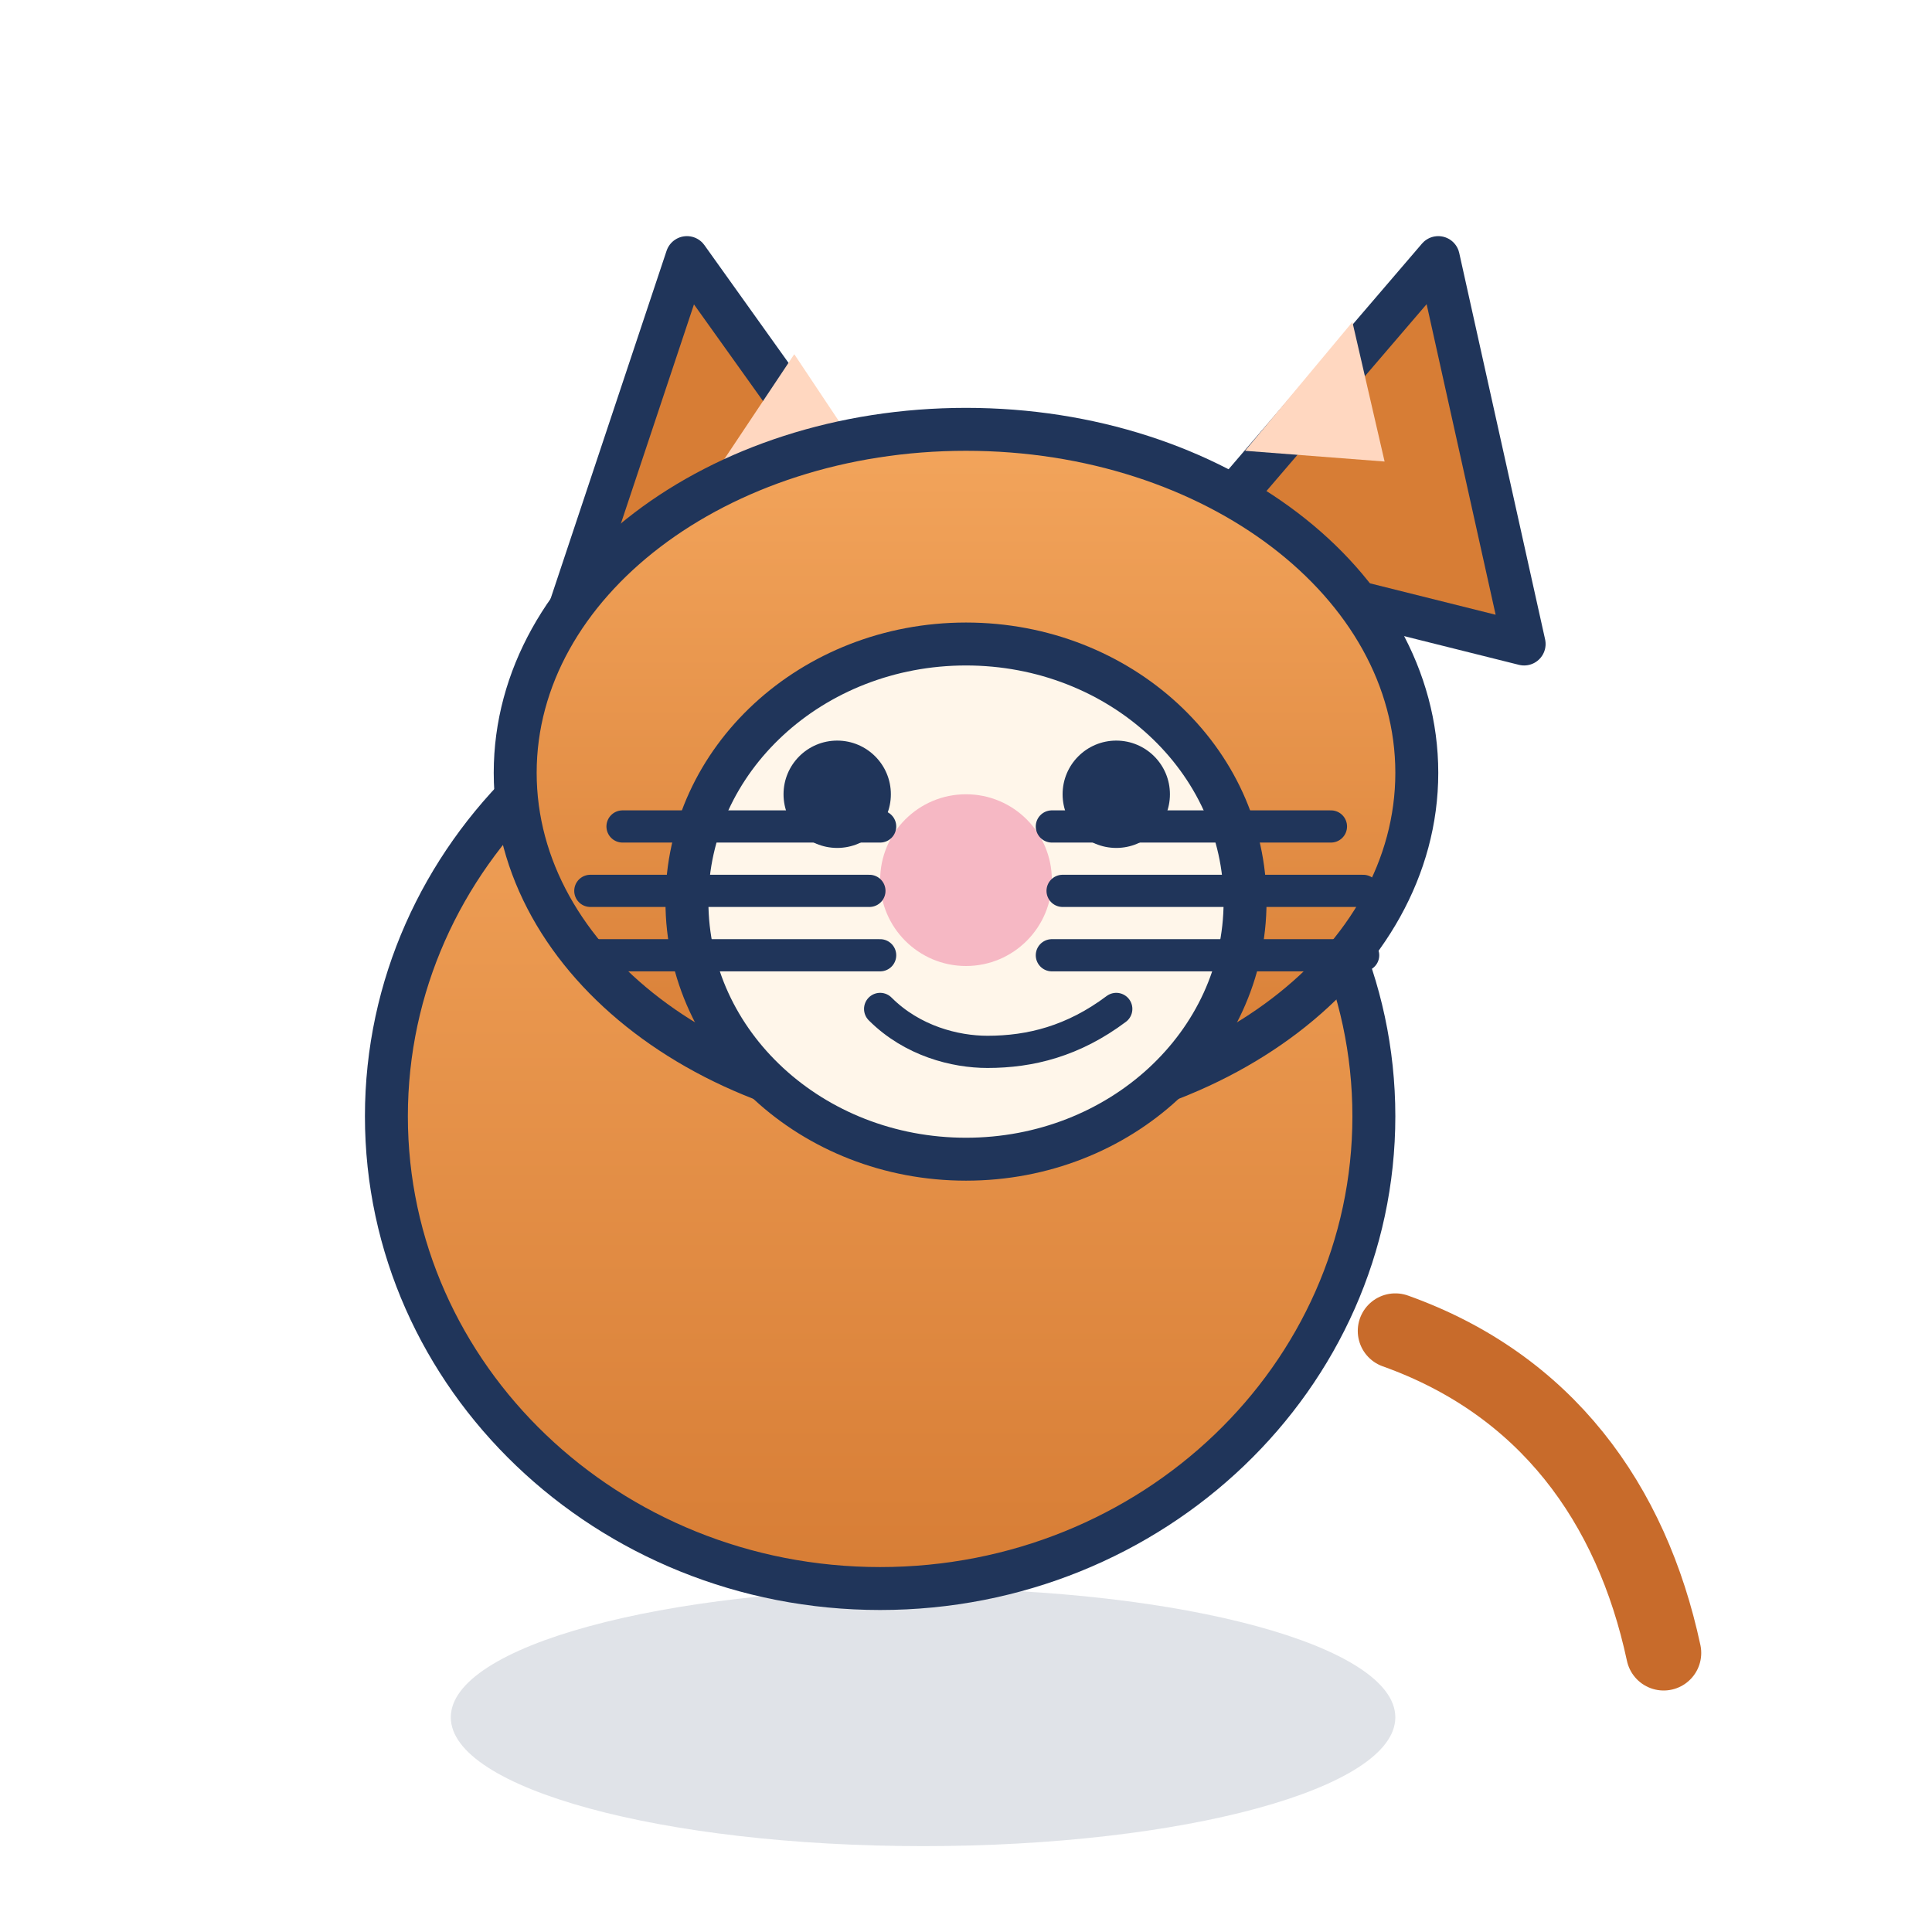
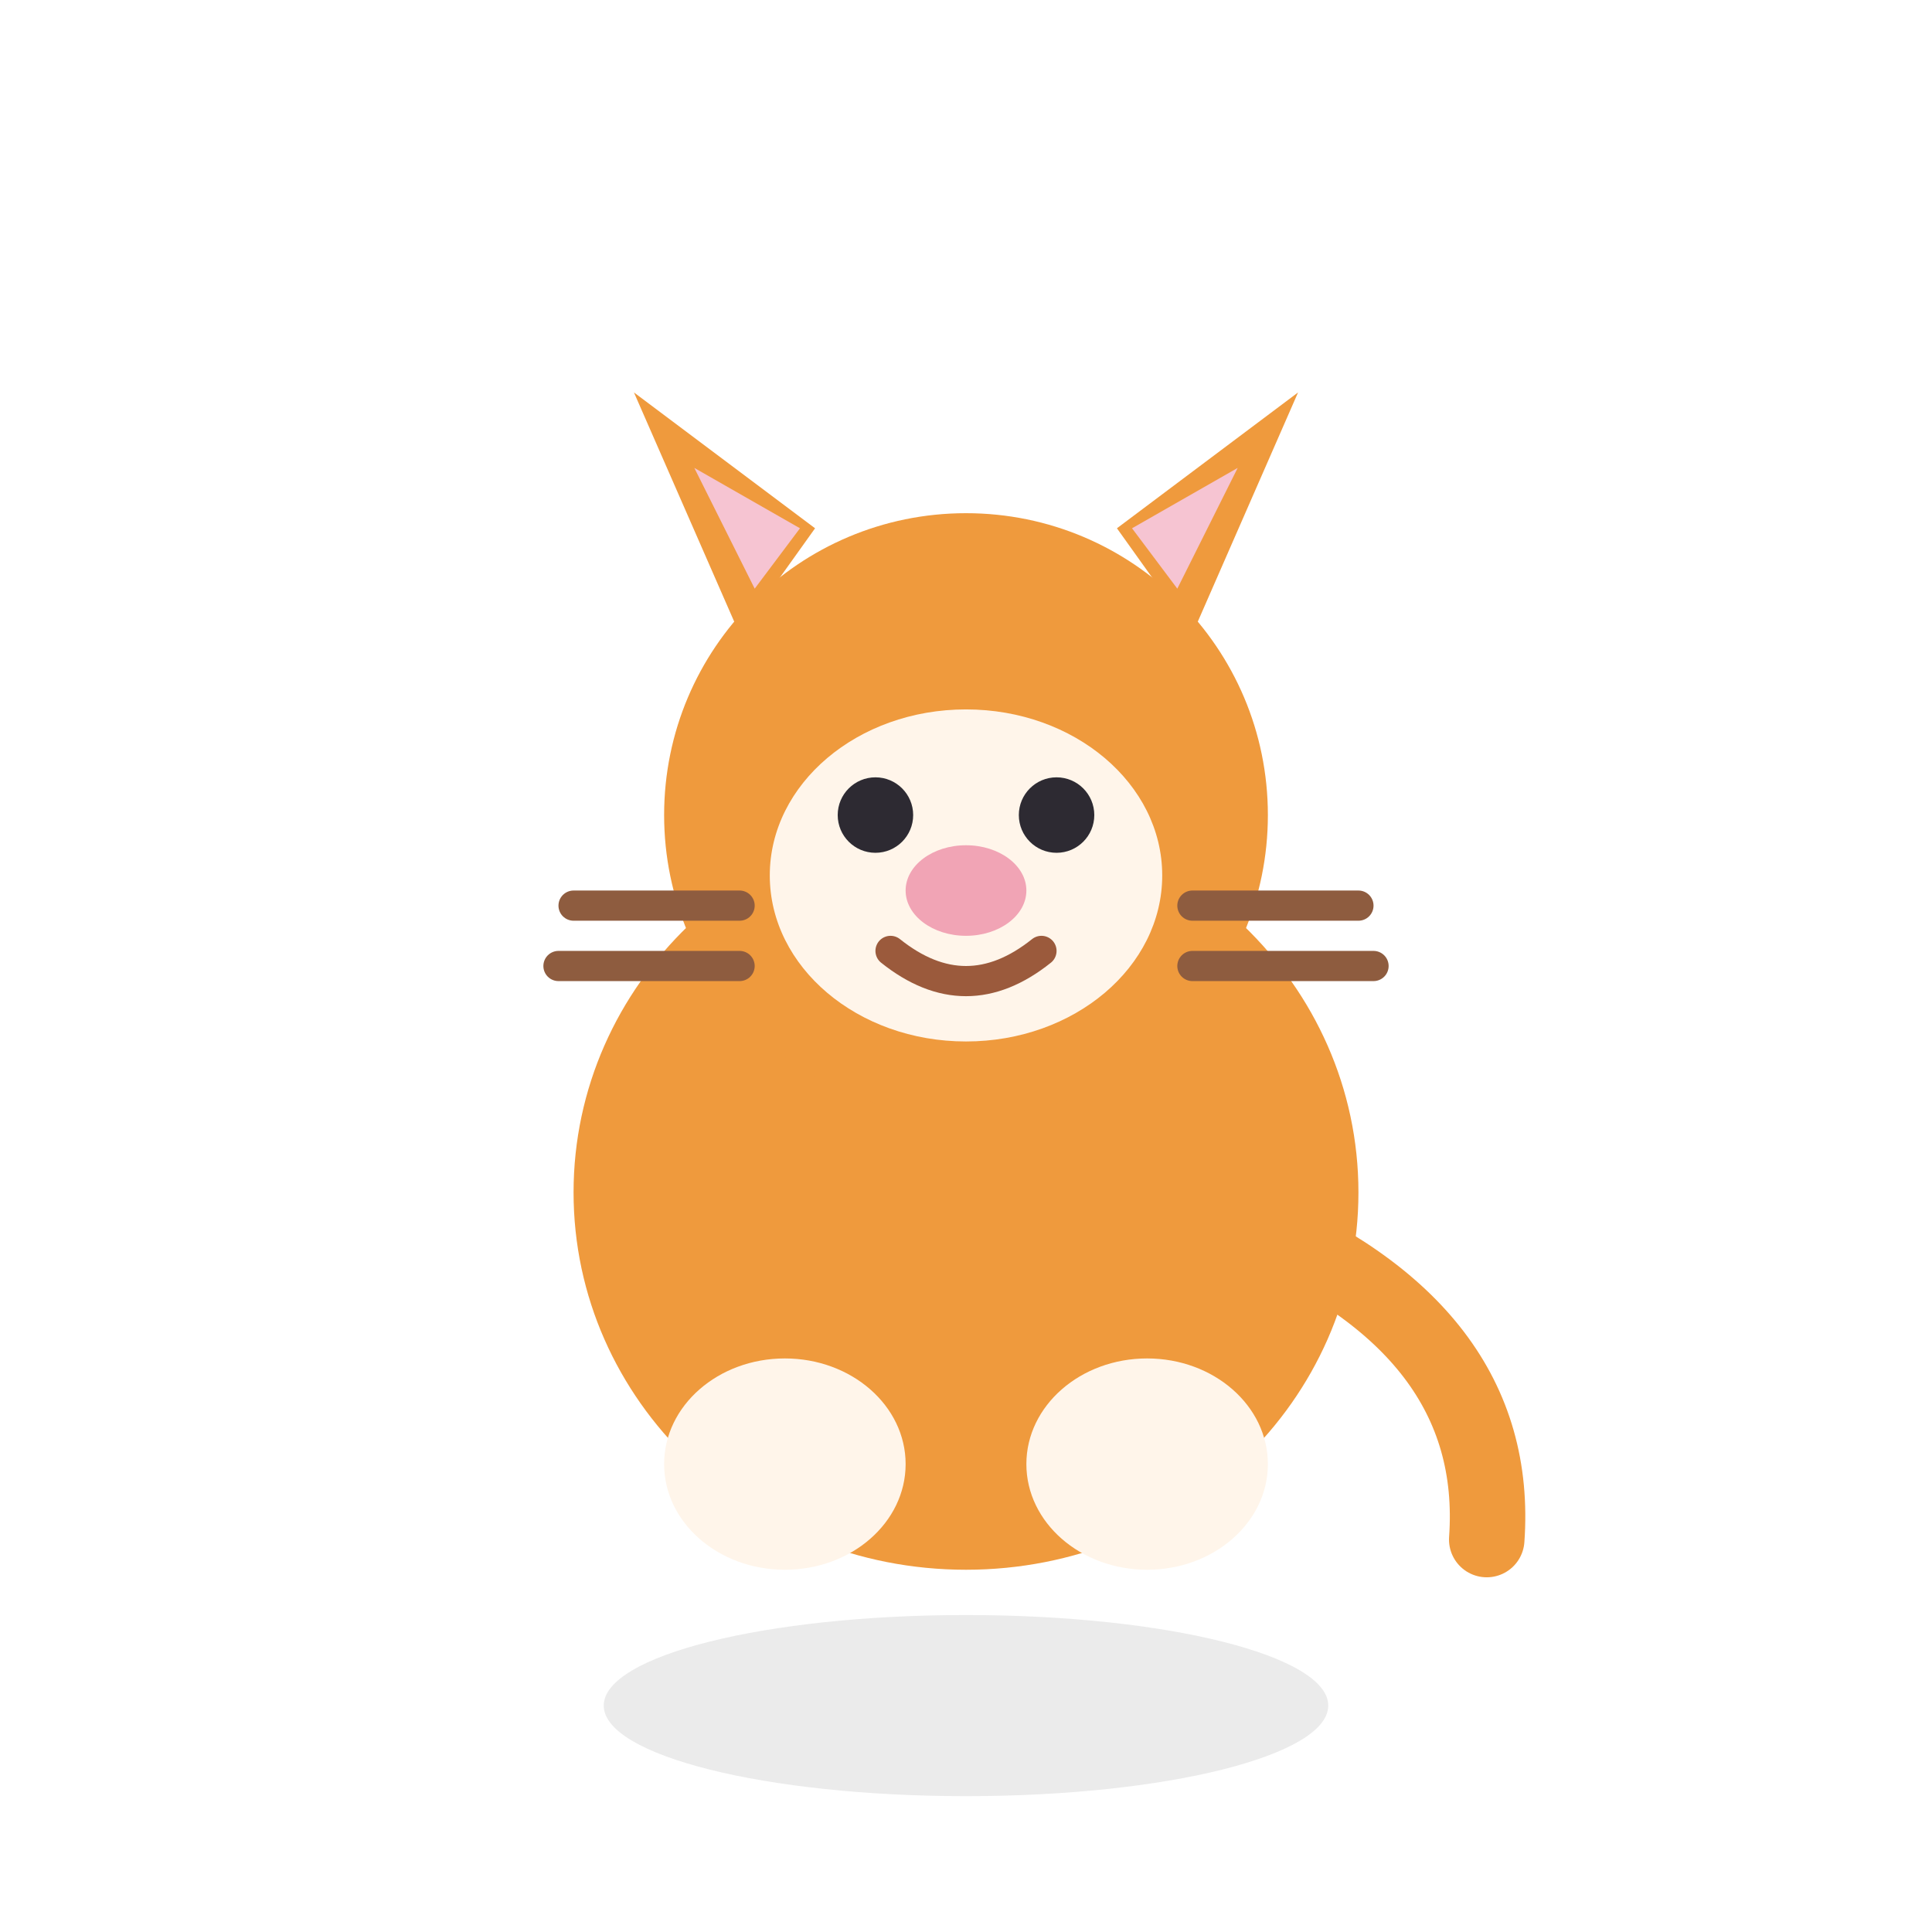
- <svg xmlns="http://www.w3.org/2000/svg" viewBox="0 0 180 180">
-   <defs>
-     <linearGradient id="cg" x1="0" y1="0" x2="0" y2="1">
-       <stop offset="0" stop-color="#f3a55c" />
-       <stop offset="1" stop-color="#d77d35" />
-     </linearGradient>
-   </defs>
-   <ellipse cx="86" cy="160" rx="44" ry="12" fill="#314565" opacity=".15" />
-   <path d="M130 124c14 5 22 16 25 30" fill="none" stroke="#c86b2b" stroke-width="7" stroke-linecap="round" />
-   <ellipse cx="82" cy="104" rx="46" ry="44" fill="url(#cg)" stroke="#20355a" stroke-width="4" />
-   <path d="M52 60 64 24l20 28Z" fill="#d77d35" stroke="#20355a" stroke-width="4" stroke-linejoin="round" />
-   <path d="M110 52 134 24l8 36Z" fill="#d77d35" stroke="#20355a" stroke-width="4" stroke-linejoin="round" />
-   <path d="M66 45 74 33l8 12Z" fill="#ffd7c0" />
-   <path d="M116 42 126 30l3 13Z" fill="#ffd7c0" />
-   <ellipse cx="90" cy="72" rx="42" ry="32" fill="url(#cg)" stroke="#20355a" stroke-width="4" />
-   <ellipse cx="90" cy="84" rx="26" ry="24" fill="#fff6ea" stroke="#20355a" stroke-width="4" />
-   <circle cx="78" cy="74" r="5" fill="#20355a" />
-   <circle cx="104" cy="74" r="5" fill="#20355a" />
-   <circle cx="90" cy="82" r="8" fill="#f6b8c4" />
-   <path d="M82 94c3 3 7 4 10 4 4 0 8-1 12-4" fill="none" stroke="#20355a" stroke-width="3" stroke-linecap="round" />
-   <path d="M99 83h28M98 89h29M98 77h26" stroke="#20355a" stroke-width="3" stroke-linecap="round" />
-   <path d="M81 83H55M82 89H54M82 77H58" stroke="#20355a" stroke-width="3" stroke-linecap="round" />
+ <svg xmlns="http://www.w3.org/2000/svg" viewBox="0 0 256 256">
+   <ellipse cx="128" cy="226" rx="48" ry="12" fill="#000" opacity=".08" />
+   <ellipse cx="128" cy="158" rx="52" ry="50" fill="#ef9a3d" />
+   <circle cx="128" cy="108" r="40" fill="#ef9a3d" />
+   <polygon points="98,84 84,52 108,70" fill="#ef9a3d" />
+   <polygon points="158,84 172,52 148,70" fill="#ef9a3d" />
+   <polygon points="100,78 92,62 106,70" fill="#f6c4d2" />
+   <polygon points="156,78 164,62 150,70" fill="#f6c4d2" />
+   <ellipse cx="128" cy="116" rx="26" ry="22" fill="#fff5ea" />
+   <circle cx="116" cy="108" r="5" fill="#2d2a32" />
+   <circle cx="140" cy="108" r="5" fill="#2d2a32" />
+   <ellipse cx="128" cy="118" rx="8" ry="6" fill="#f1a4b5" />
+   <path d="M118 126 q 10.0 8 20 0" fill="none" stroke="#9b5a3c" stroke-width="4" stroke-linecap="round" />
+   <path d="M165 162 q34 14 32 42" fill="none" stroke="#ef9a3d" stroke-width="10" stroke-linecap="round" />
+   <path d="M98 120 h-22 M98 128 h-24 M158 120 h22 M158 128 h24" fill="none" stroke="#8e5c3f" stroke-width="4" stroke-linecap="round" />
+   <ellipse cx="104" cy="194" rx="16" ry="14" fill="#fff5ea" />
+   <ellipse cx="152" cy="194" rx="16" ry="14" fill="#fff5ea" />
</svg>
